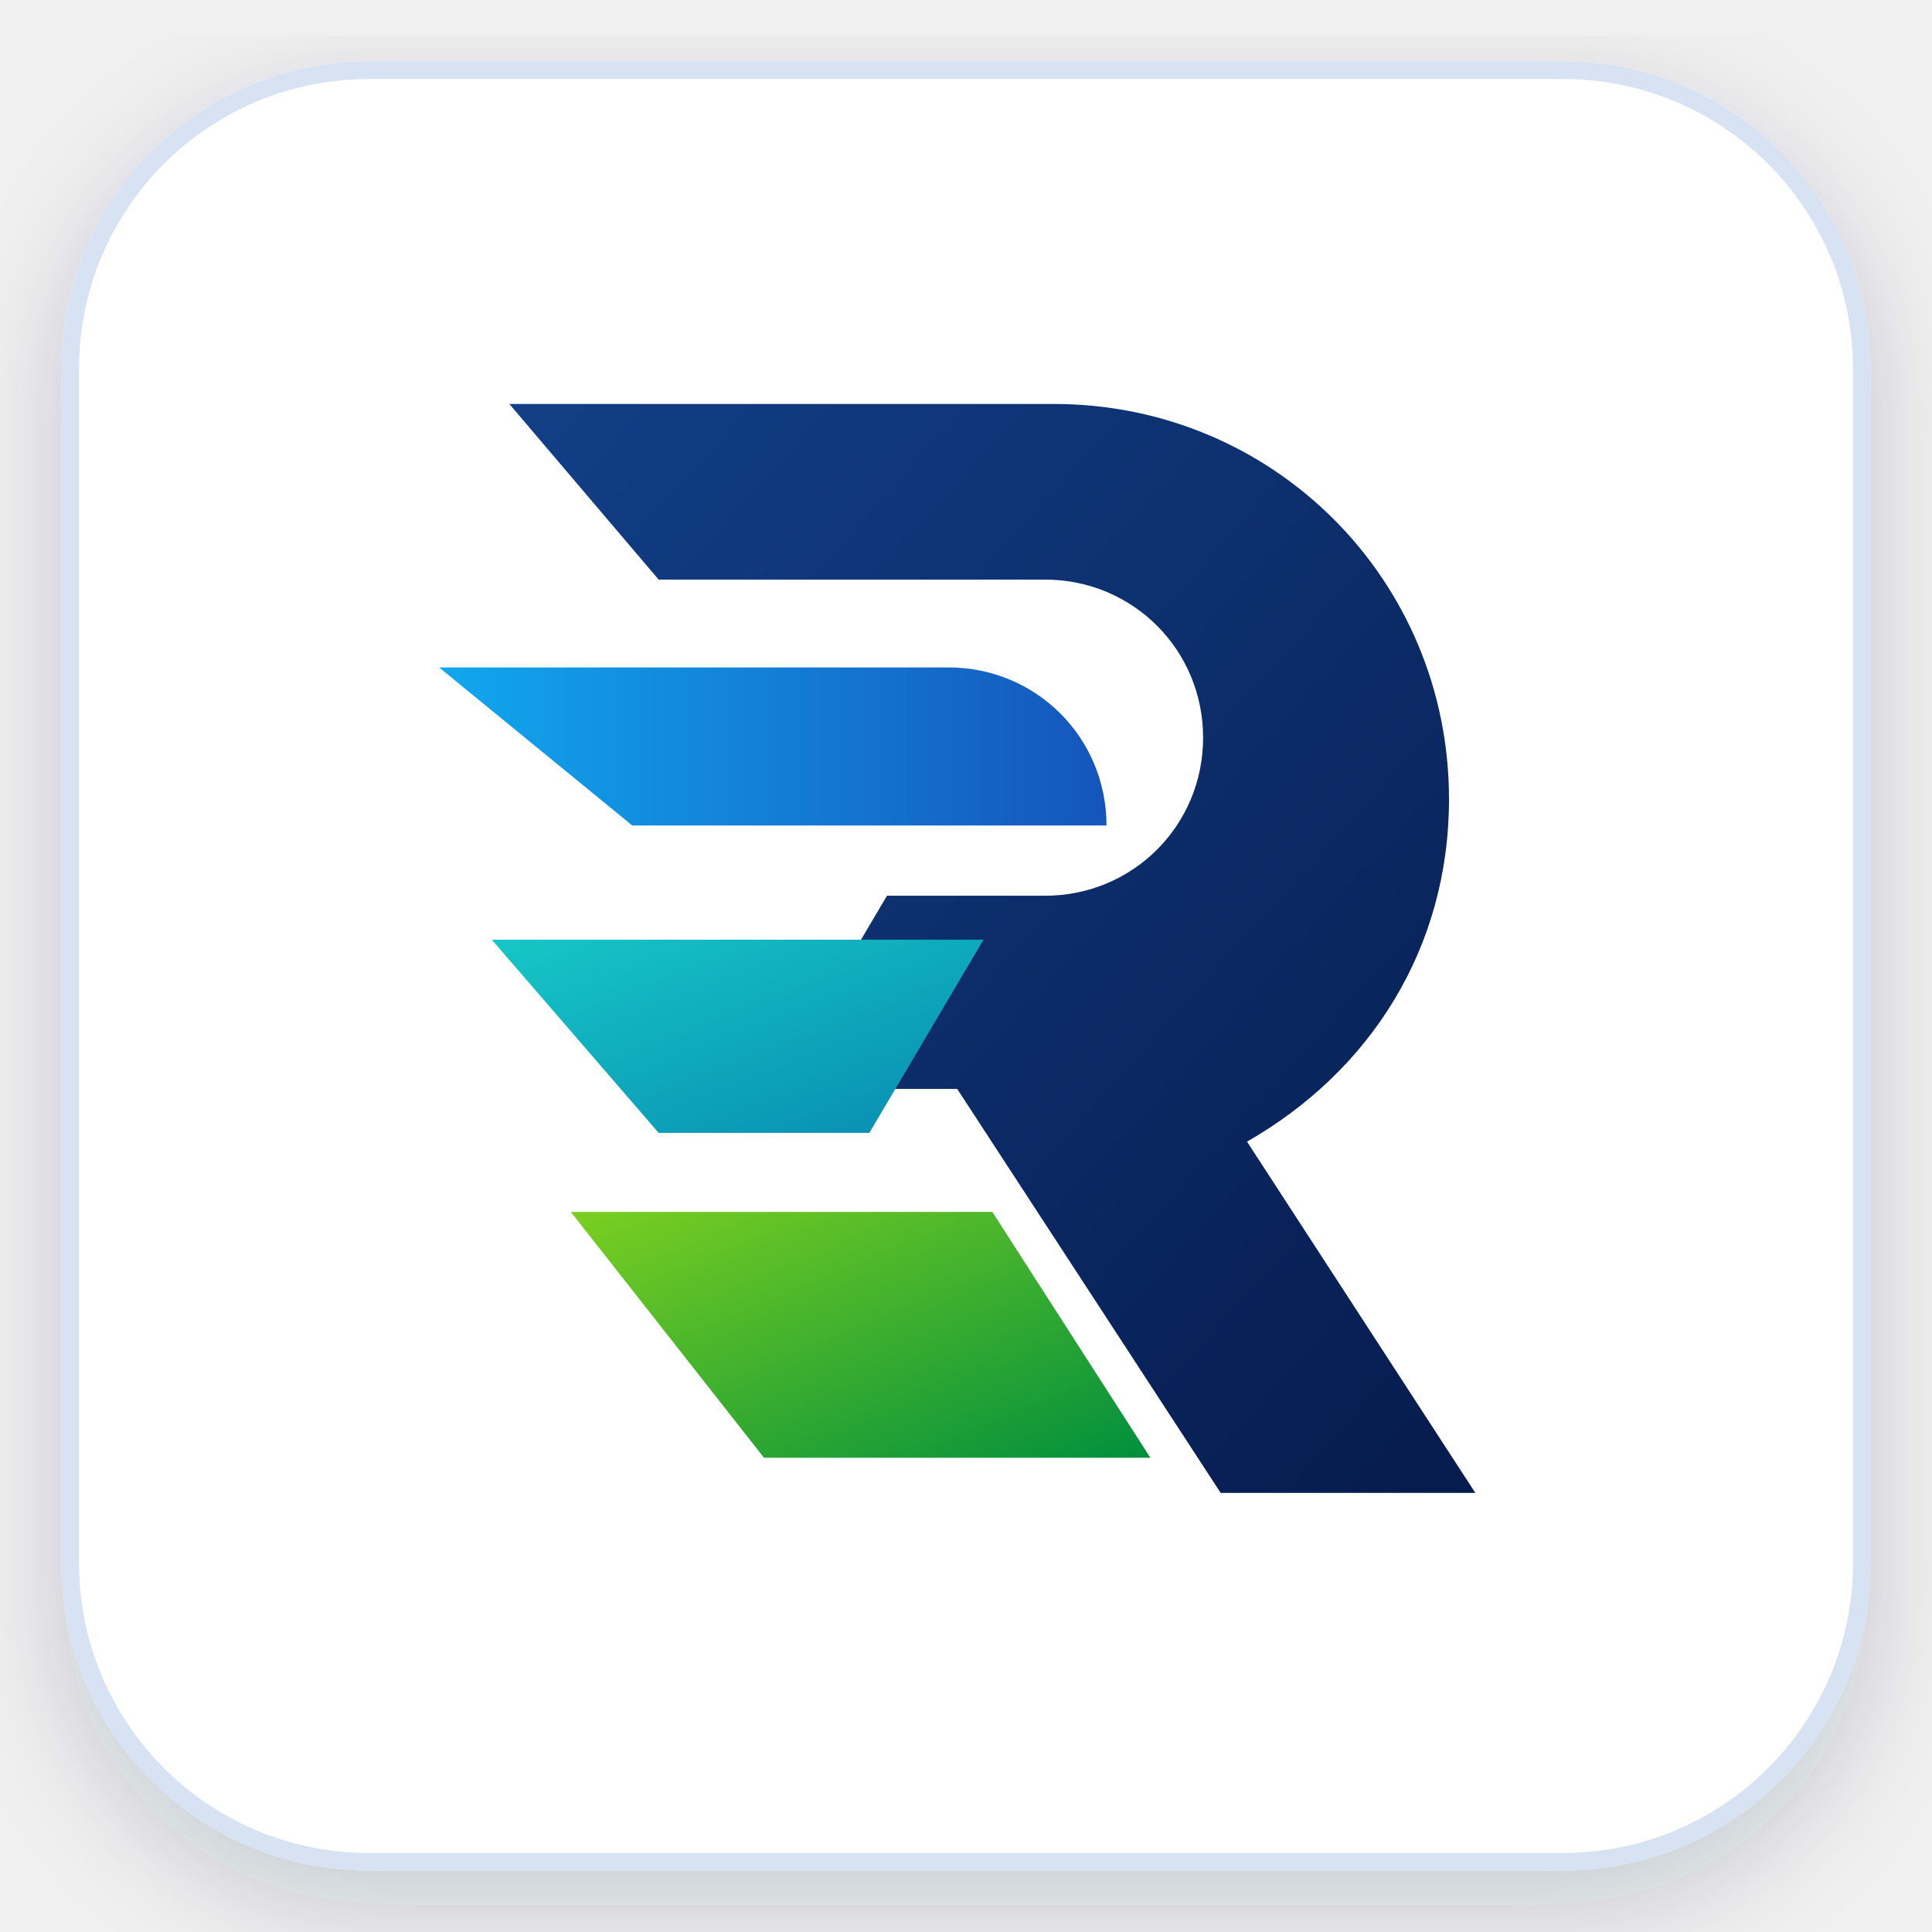
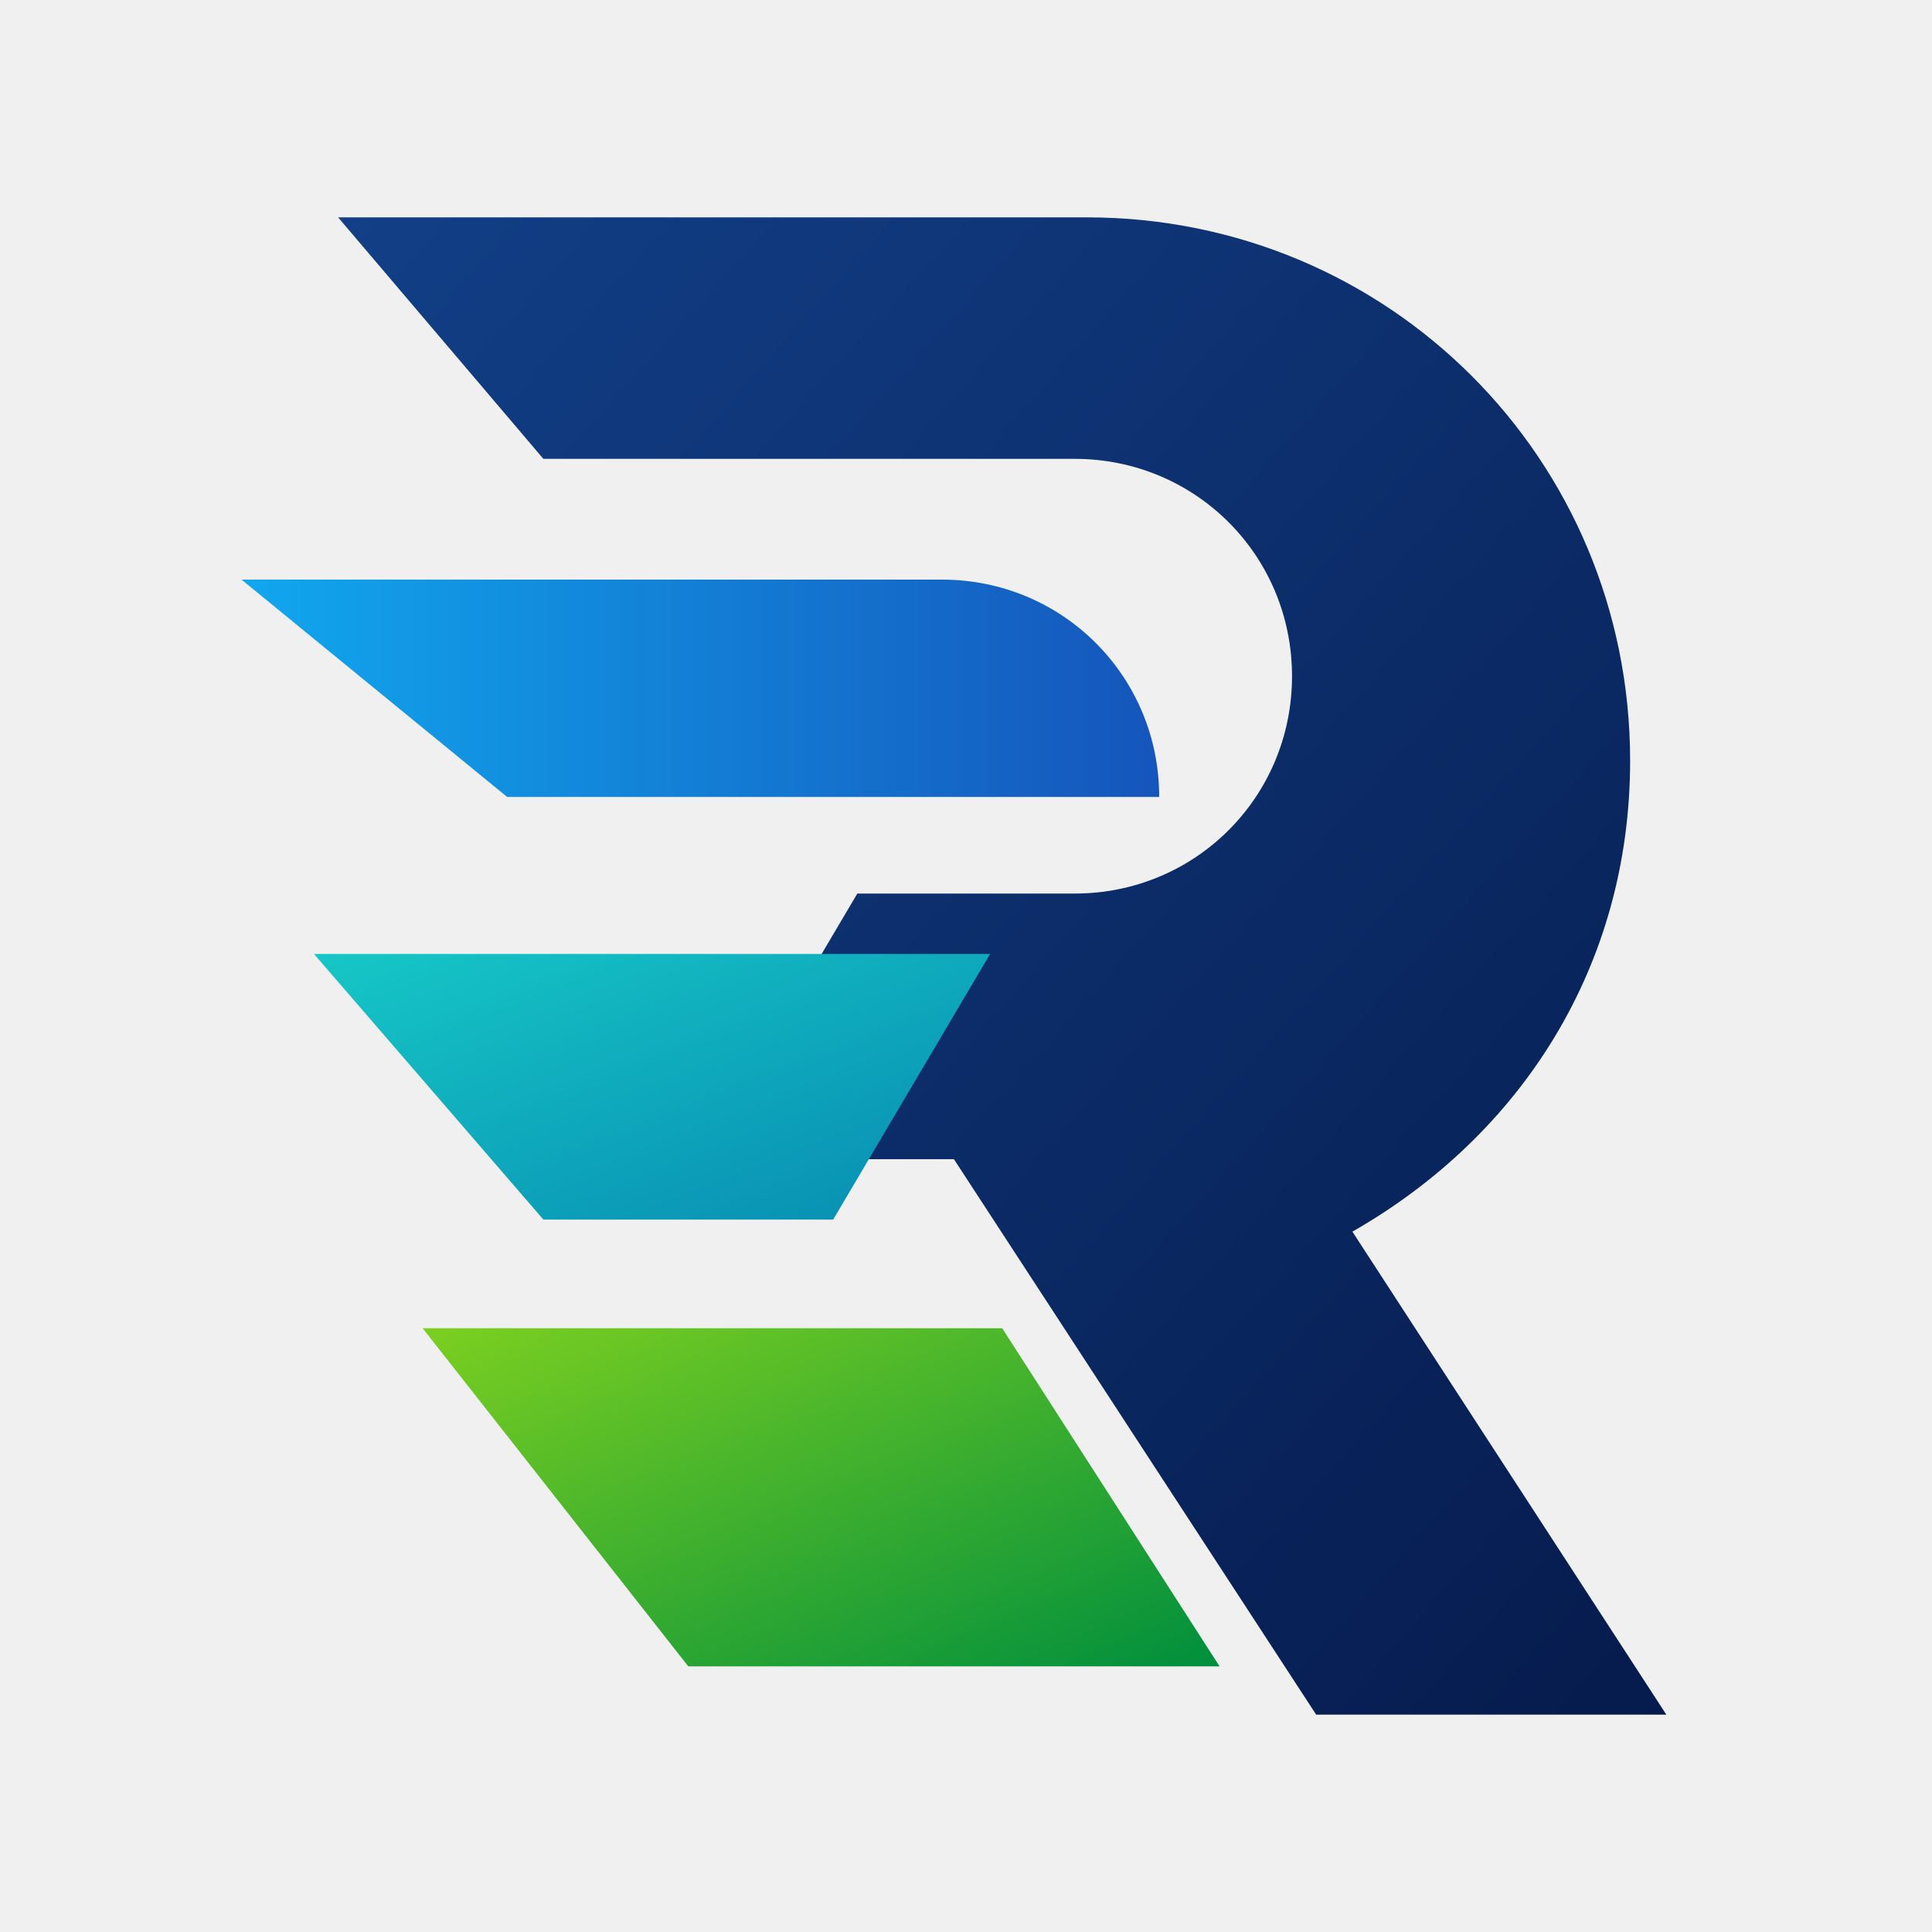
- <svg xmlns="http://www.w3.org/2000/svg" viewBox="0 0 220 220" role="img" aria-labelledby="title desc">
+ <svg xmlns="http://www.w3.org/2000/svg" viewBox="0 0 160 160" role="img" aria-labelledby="title desc">
  <defs>
    <linearGradient id="navy" x1="0" y1="0" x2="1" y2="1">
      <stop stop-color="#123f87" />
      <stop offset="1" stop-color="#061b4d" />
    </linearGradient>
    <linearGradient id="blue" x1="0" y1="0" x2="1" y2="0">
      <stop stop-color="#11a7ef" />
      <stop offset="1" stop-color="#1555bb" />
    </linearGradient>
    <linearGradient id="teal" x1="0" y1="0" x2="1" y2="1">
      <stop stop-color="#16c7c6" />
      <stop offset="1" stop-color="#078bb2" />
    </linearGradient>
    <linearGradient id="green" x1="0" y1="0" x2="1" y2="1">
      <stop stop-color="#7bcf20" />
      <stop offset="1" stop-color="#008f3d" />
    </linearGradient>
-     <filter id="shadow" x="-20%" y="-20%" width="140%" height="140%">
-       <feDropShadow dx="0" dy="4" stdDeviation="6" flood-color="#001f4f" flood-opacity="0.18" />
-     </filter>
  </defs>
-   <rect x="8" y="8" width="204" height="204" rx="34" fill="#ffffff" stroke="#d7e3f3" stroke-width="2" filter="url(#shadow)" />
-   <g transform="translate(30 28)">
-     <path d="M28 18h62c25 0 45 20 45 45 0 17-9 31-23 39l26 40h-29L79 96H58l13-22h18c10 0 18-8 18-18s-8-18-18-18H45z" fill="url(#navy)" />
-     <path d="M20 48h58c10 0 18 8 18 18H42z" fill="url(#blue)" />
-     <path d="M26 79h56l-13 22H45z" fill="url(#teal)" />
-     <path d="M35 110h48l18 28H57z" fill="url(#green)" />
-   </g>
+   <path d="M28 18h62c25 0 45 20 45 45 0 17-9 31-23 39l26 40h-29L79 96H58l13-22h18c10 0 18-8 18-18s-8-18-18-18H45z" fill="url(#navy)" />
+   <path d="M20 48h58c10 0 18 8 18 18H42z" fill="url(#blue)" />
+   <path d="M26 79h56l-13 22H45z" fill="url(#teal)" />
+   <path d="M35 110h48l18 28H57z" fill="url(#green)" />
</svg>
